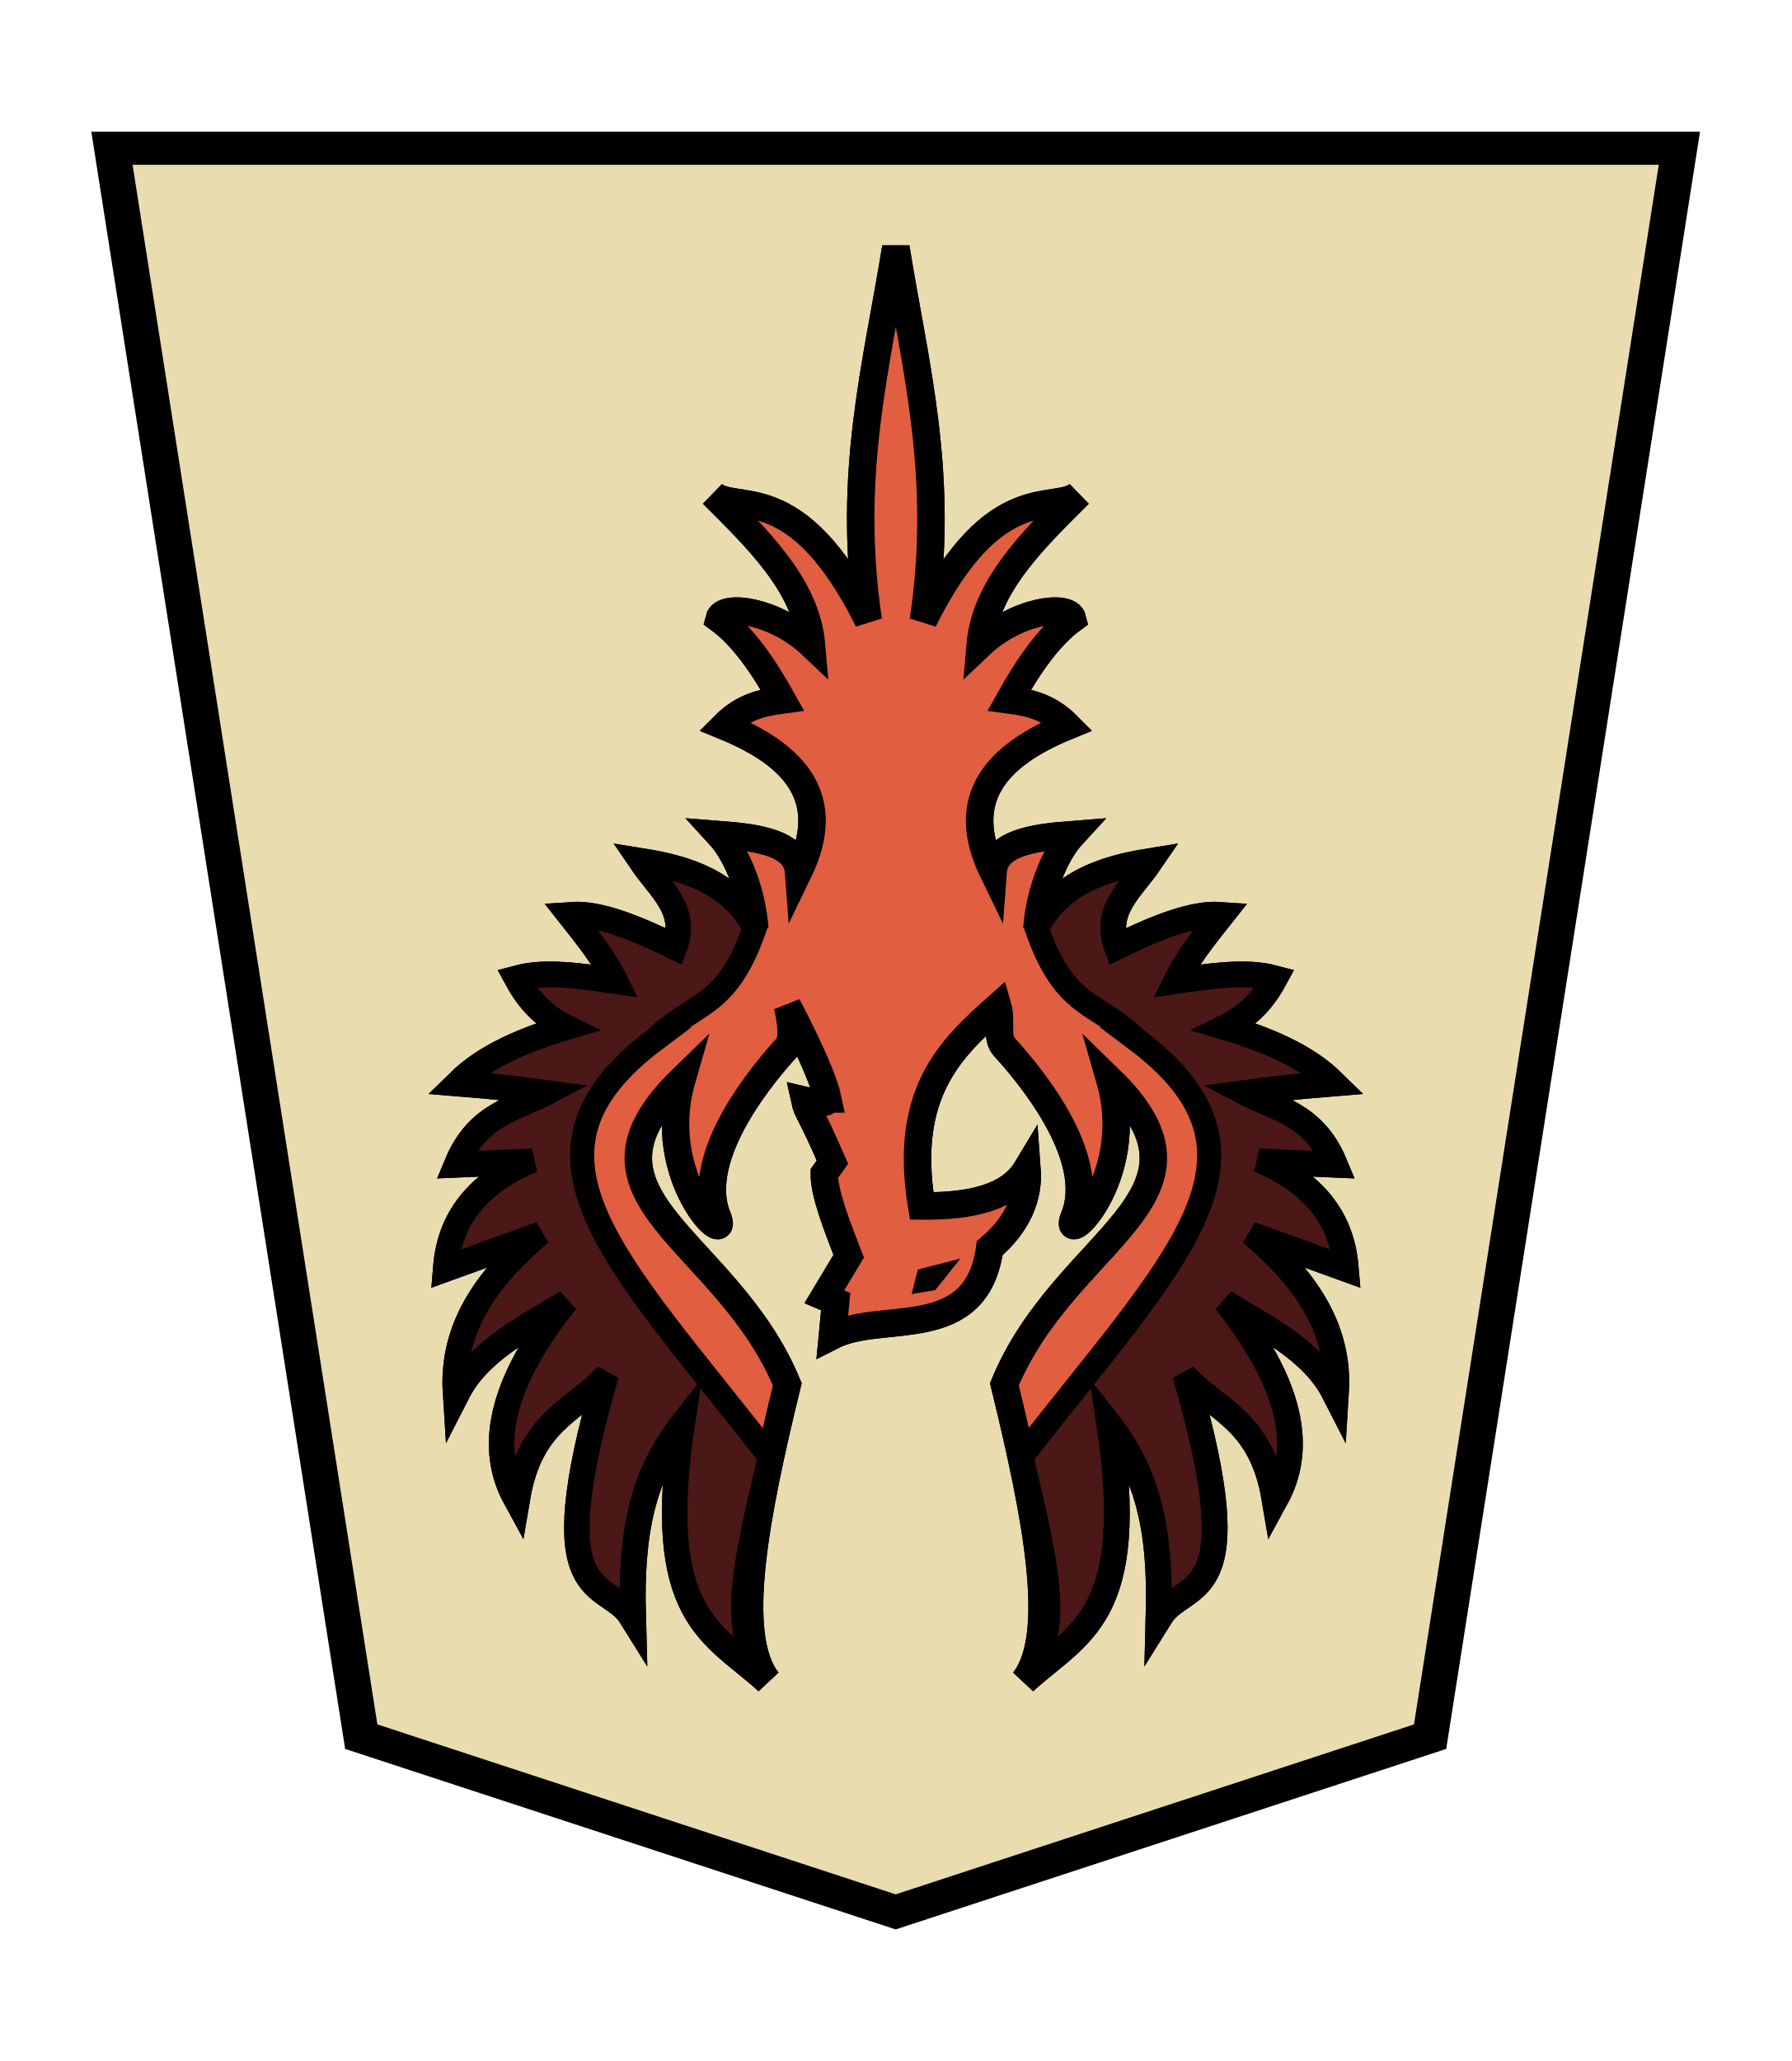
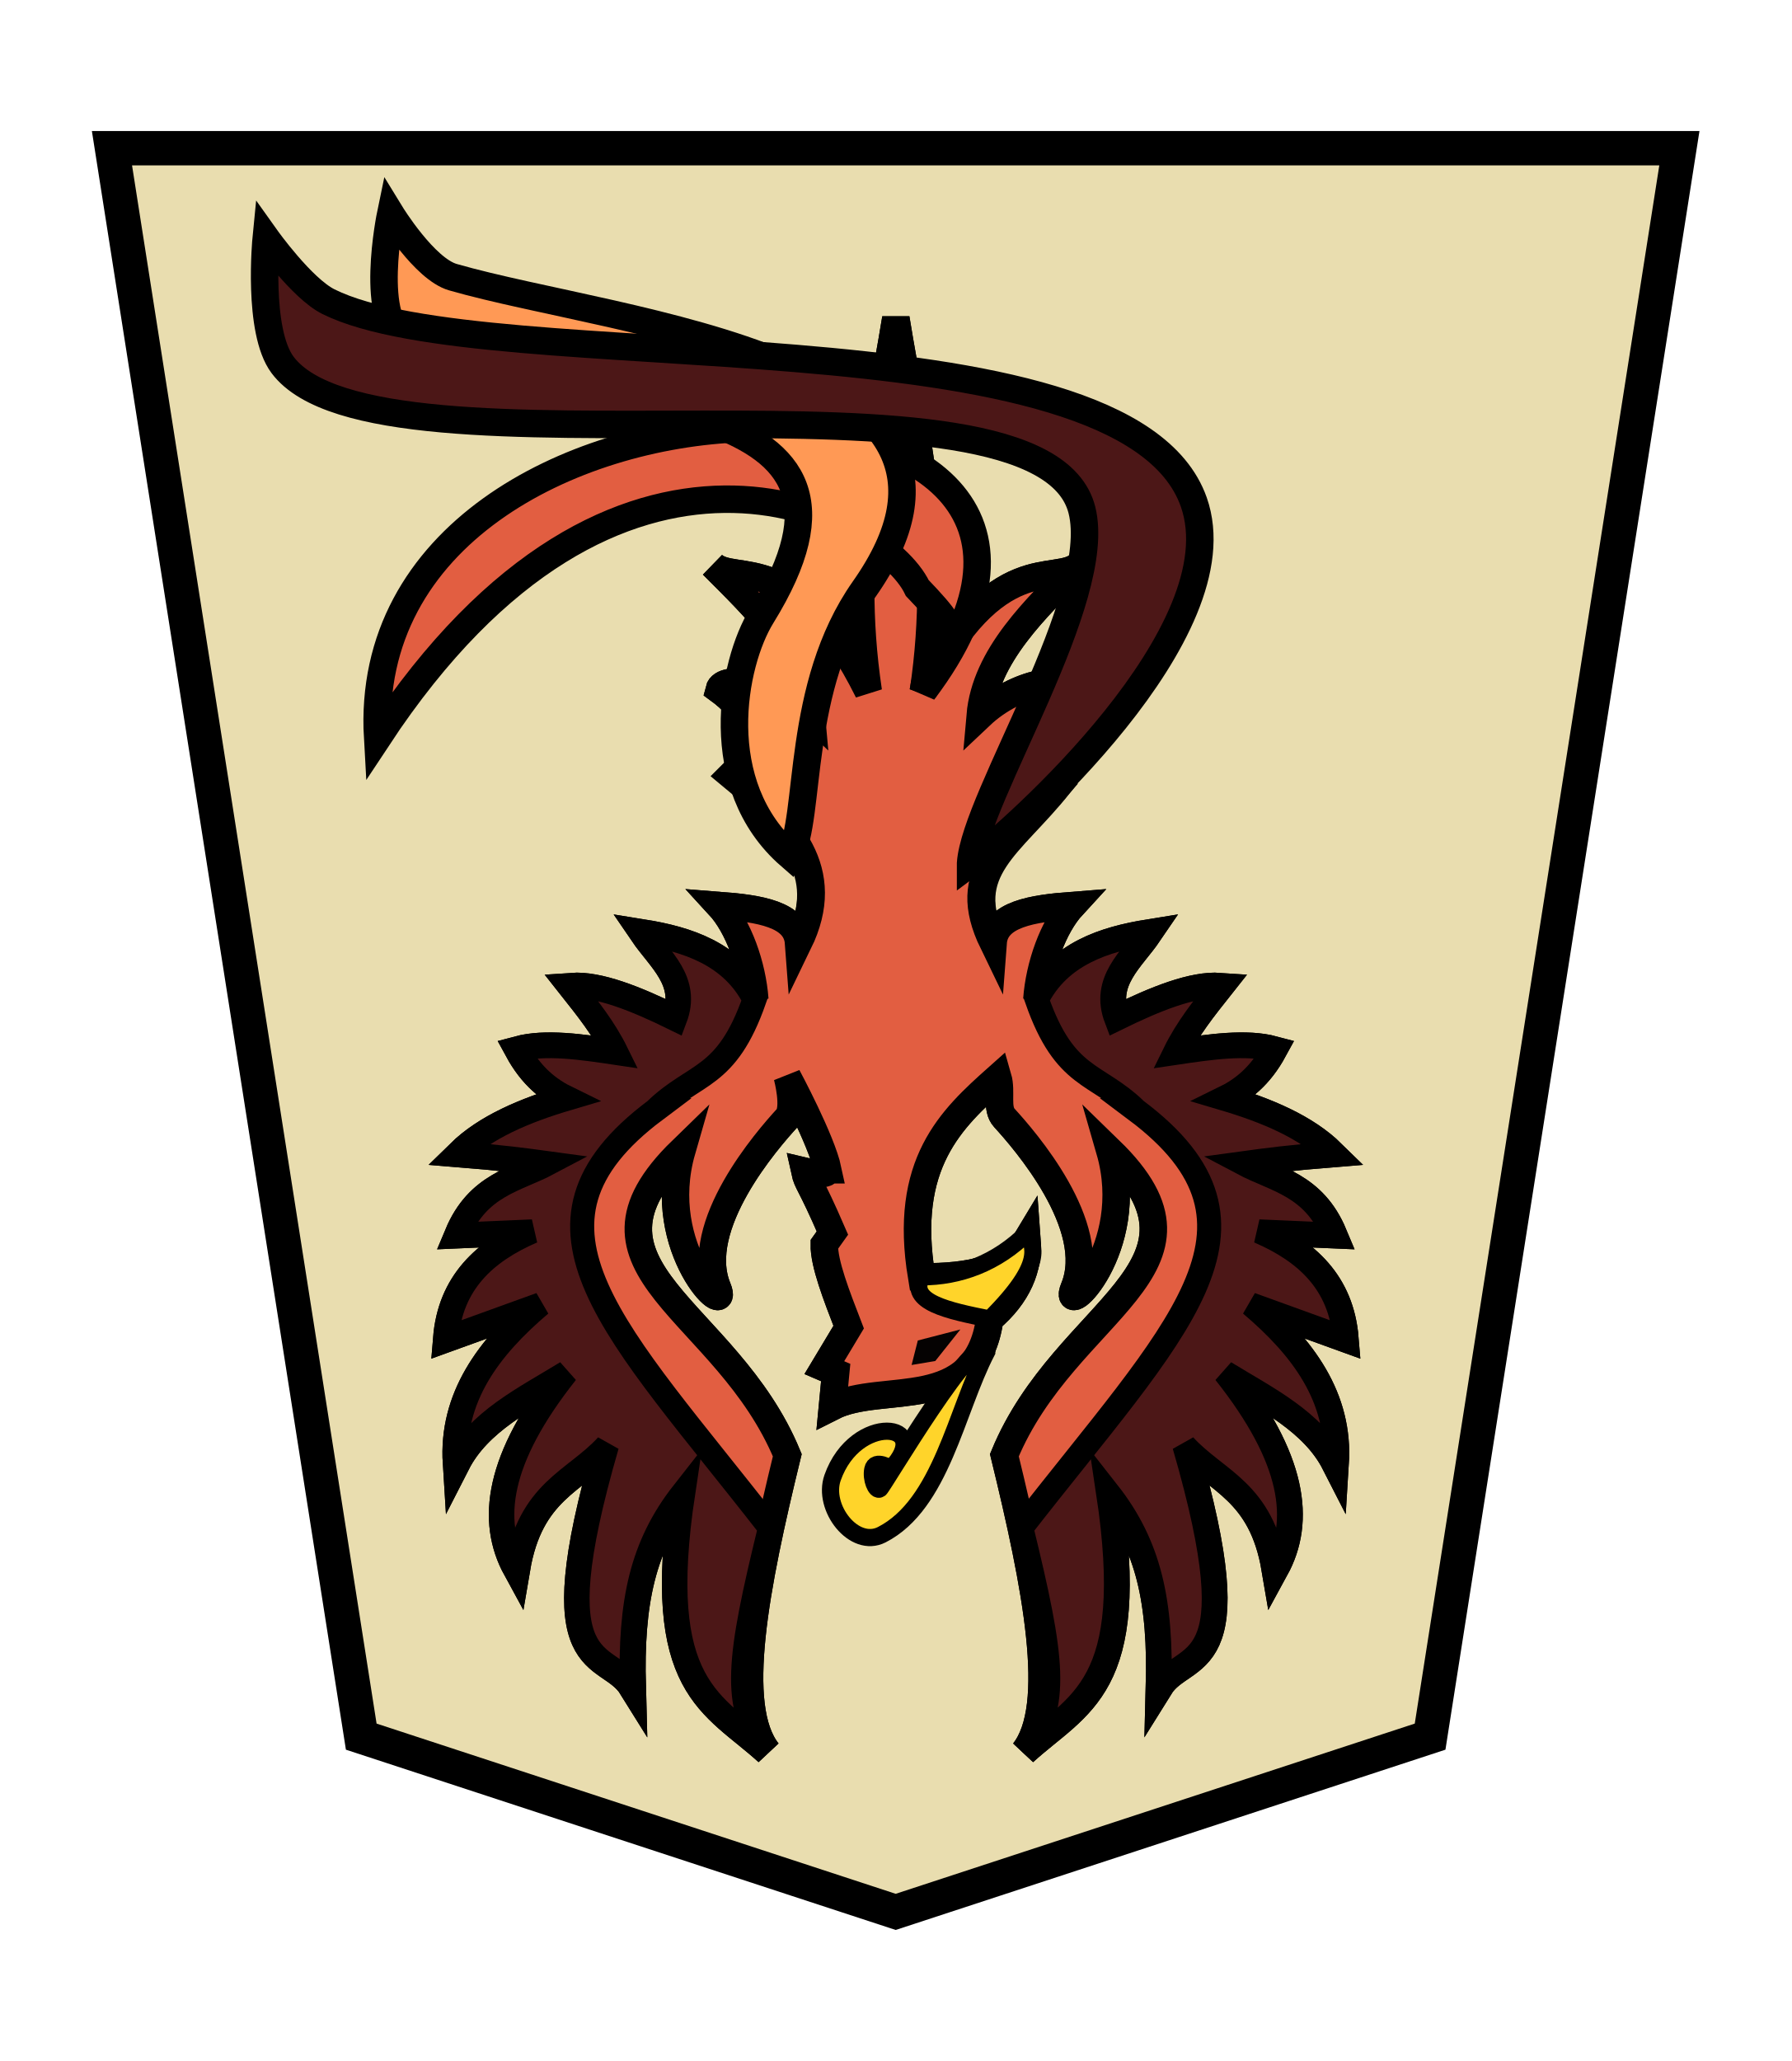
<svg xmlns="http://www.w3.org/2000/svg" id="svg1717" version="1.1" height="60" width="52.157">
  <defs id="defs1721" />
  <filter id="drop-shadow">
    <feGaussianBlur id="feGaussianBlur1692" stdDeviation="2" result="blur" in="SourceAlpha" />
    <feOffset id="feOffset1694" dy="2" dx="2" result="offsetBlur" />
    <feBlend id="feBlend1696" mode="normal" in2="offsetBlur" in="SourceGraphic" />
  </filter>
-   <g id="g4312" style="opacity:1" transform="matrix(-1.15,0,0,-1.15,52.75488,118.5836)">
-     <g transform="matrix(0.6,0,0,0.6,-0.2456695,-1.635138)" id="g4070" style="fill:#fff0d5;fill-opacity:0.976;stroke-width:1.449;stroke-miterlimit:4;stroke-dasharray:none">
-       <g style="opacity:1;fill:#fff0d5;fill-opacity:0.976;stroke-width:1.38;stroke-miterlimit:4;stroke-dasharray:none" transform="matrix(1.05,0,0,1.05,-3.226846,-10.4698)" id="g1884">
-         <g id="g1883" transform="matrix(1.051474,0,0,0.9741679,-0.4523082,4.444429)" style="fill:#fff0d5;fill-opacity:0.976;stroke-width:1.364;stroke-miterlimit:4;stroke-dasharray:none">
-           <g style="fill:#fff0d5;fill-opacity:0.976;stroke-width:0.88;stroke-miterlimit:4;stroke-dasharray:none" id="g55026" transform="matrix(1.55,0,0,1.55,57.57867,87.89309)" />
-           <g id="g1874" style="fill:#fff0d5;fill-opacity:0.976;stroke-width:1.364;stroke-miterlimit:4;stroke-dasharray:none">
-             <g id="g1867" style="fill:#fff0d5;fill-opacity:0.976;stroke-width:1.364;stroke-miterlimit:4;stroke-dasharray:none">
-               <g transform="matrix(1.55,0,0,1.55,56.60341,86.08186)" id="g5765-1" style="fill:#fff0d5;fill-opacity:0.976;stroke-width:0.88;stroke-miterlimit:4;stroke-dasharray:none">
-                 <path d="M -11.524,7.362 -24.702,12.025 -30.849,54.296 7.802,54.296 1.654,12.025 Z" id="path5763-5" style="fill:#e9ddaf;fill-opacity:1;stroke:#000000;stroke-width:0.88;stroke-miterlimit:4;stroke-dasharray:none" />
-               </g>
-             </g>
-           </g>
-         </g>
-         <g aria-label="王" style="font-style:normal;font-variant:normal;font-weight:normal;font-stretch:normal;font-size:26.667px;line-height:1.25;font-family:KaiTi;-inkscape-font-specification:KaiTi;letter-spacing:0px;word-spacing:0px;fill:#fff0d5;fill-opacity:0.976;stroke:none;stroke-width:0.859;stroke-miterlimit:4;stroke-dasharray:none" id="text5169-4" transform="matrix(1.605954,0,0,1.605954,-2.627492,77.21822)">
-           <g id="g1888" style="fill:#fff0d5;fill-opacity:0.976;stroke-width:0.859;stroke-miterlimit:4;stroke-dasharray:none" />
-         </g>
-       </g>
-     </g>
-     <g id="g1439" style="display:inline;stroke:#000000;stroke-width:0.8;stroke-miterlimit:4;stroke-dasharray:none" transform="matrix(0.6568744,0,0,0.6568744,-89.84551,-26.47646)">
-       <path id="path1330" d="m 174.716,154.937 c -0.061,-0.286 0.875,-0.062 0.875,-0.062 -0.105,-0.481 -0.197,-0.373 -1.062,-2.375 l 0.312,-0.438 c 0.016,-0.734 -0.467,-1.967 -0.938,-3.188 l 0.938,-1.562 -0.438,-0.188 0.125,-1.312 c -1.929,0.978 -5.551,-0.334 -6.062,3.375 -1.084,0.914 -1.52,1.982 -1.438,3.062 0.688,-1.146 2.214,-1.453 4.062,-1.438 0.724,4.37 -1.142,6.088 -2.938,7.688 -0.163,-0.563 0.082,-1.201 -0.25,-1.562 -0.756,-0.824 -3.678,-4.167 -2.688,-6.562 0.534,-1.292 -2.483,1.472 -1.375,5.312 -4.702,-4.569 1.716,-6.071 4.062,-11.75 -1.23,-5.037 -2.15,-9.687 -0.75,-11.438 -2.095,1.911 -4.388,2.446 -3.25,10 -1.609,-2.05 -2.066,-4.222 -1.978,-7.496 -0.95,1.529 -3.592,0.245 -0.96,9.309 -1.261,-1.375 -2.988,-1.726 -3.5,-4.75 -1.009,1.844 -0.713,4.221 1.938,7.562 -1.629,-0.997 -3.416,-1.867 -4.25,-3.5 -0.16,2.52 1.254,4.434 3.25,6.125 l -3.625,-1.312 c 0.173,2.12 1.478,3.334 3.312,4.125 l -2.875,-0.125 c 0.796,1.906 2.24,2.082 3.5,2.75 -0.914,0.125 -1.869,0.25 -3.438,0.375 1.014,0.995 2.51,1.628 4.188,2.125 -0.715,0.348 -1.388,0.864 -1.938,1.875 1.055,0.283 2.432,0.081 3.812,-0.125 -0.473,0.965 -1.115,1.76 -1.75,2.562 1.039,0.074 2.465,-0.496 4,-1.25 0.561,1.471 -0.567,2.308 -1.25,3.312 1.693,-0.273 3.434,-0.823 4.312,-2.562 -0.093,1.305 -0.626,2.812 -1.375,3.625 1.56,-0.12 2.979,-0.333 3.062,-1.438 1.362,2.803 -0.082,4.484 -2.875,5.625 0.75,0.756 1.5,0.898 2.25,1 -0.741,1.327 -1.53,2.462 -2.438,3.125 0.142,0.587 2.142,0.343 3.562,-1 -0.201,2.314 -2.152,4.148 -3.812,5.812 0.861,-0.812 3.229,0.704 6,-4.875 -0.842,5.629 0.333,9.846 1.062,14.375 0.73,-4.529 1.905,-8.746 1.062,-14.375 2.771,5.579 5.139,4.063 6,4.875 -1.661,-1.665 -3.612,-3.499 -3.812,-5.812 1.42,1.343 3.42,1.587 3.562,1 -0.907,-0.663 -1.696,-1.798 -2.438,-3.125 0.75,-0.102 1.5,-0.244 2.25,-1 -2.793,-1.141 -4.237,-2.822 -2.875,-5.625 0.083,1.104 1.503,1.318 3.062,1.438 -0.749,-0.813 -1.282,-2.32 -1.375,-3.625 0.879,1.74 2.619,2.29 4.312,2.562 -0.683,-1.004 -1.811,-1.842 -1.25,-3.312 1.535,0.754 2.961,1.324 4,1.25 -0.635,-0.803 -1.277,-1.598 -1.75,-2.562 1.38,0.205 2.758,0.408 3.812,0.125 -0.549,-1.011 -1.222,-1.527 -1.938,-1.875 1.677,-0.497 3.174,-1.13 4.188,-2.125 -1.568,-0.125 -2.524,-0.25 -3.438,-0.375 1.26,-0.668 2.704,-0.844 3.5,-2.75 l -2.875,0.125 c 1.834,-0.791 3.14,-2.005 3.312,-4.125 l -3.625,1.312 c 1.996,-1.691 3.41,-3.605 3.25,-6.125 -0.834,1.633 -2.621,2.503 -4.25,3.5 2.651,-3.341 2.946,-5.719 1.938,-7.562 -0.512,3.024 -2.239,3.375 -3.5,4.75 2.632,-9.063 -0.01,-7.78 -0.96,-9.309 0.089,3.274 -0.369,5.446 -1.978,7.496 1.138,-7.554 -1.155,-8.089 -3.25,-10 1.4,1.75 0.48,6.4 -0.75,11.438 2.347,5.679 8.764,7.181 4.062,11.75 1.108,-3.84 -1.909,-6.605 -1.375,-5.312 0.99,2.395 -1.932,5.739 -2.688,6.562 -0.332,0.361 0,1.594 0,1.594 0,0 -1.323,-2.461 -1.562,-3.594 z" style="fill:#e25e41;fill-opacity:1;stroke:#000000;stroke-width:1.059;stroke-linecap:butt;stroke-linejoin:miter;stroke-miterlimit:4;stroke-dasharray:none;stroke-opacity:1" />
-       <path id="path2280" d="m 174.716,154.937 c -0.061,-0.286 0.875,-0.062 0.875,-0.062 -0.105,-0.481 -0.197,-0.373 -1.062,-2.375 l 0.312,-0.438 c 0.016,-0.734 -0.467,-1.967 -0.938,-3.188 l 0.938,-1.562 -0.438,-0.188 0.125,-1.312 c -1.929,0.978 -5.551,-0.334 -6.062,3.375 -1.084,0.914 -1.52,1.982 -1.438,3.062 0.688,-1.146 2.214,-1.453 4.062,-1.438 0.724,4.37 -1.142,6.088 -2.938,7.688 -0.163,-0.563 0.082,-1.201 -0.25,-1.562 -0.756,-0.824 -3.678,-4.167 -2.688,-6.562 0.534,-1.292 -2.483,1.472 -1.375,5.312 -4.702,-4.569 1.716,-6.071 4.062,-11.75 -1.23,-5.037 -2.15,-9.687 -0.75,-11.438 -2.095,1.911 -4.388,2.446 -3.25,10 -1.609,-2.05 -2.066,-4.222 -1.978,-7.496 -0.95,1.529 -3.592,0.245 -0.96,9.309 -1.261,-1.375 -2.988,-1.726 -3.5,-4.75 -1.009,1.844 -0.713,4.221 1.938,7.562 -1.629,-0.997 -3.416,-1.867 -4.25,-3.5 -0.16,2.52 1.254,4.434 3.25,6.125 l -3.625,-1.312 c 0.173,2.12 1.478,3.334 3.312,4.125 l -2.875,-0.125 c 0.796,1.906 2.24,2.082 3.5,2.75 -0.914,0.125 -1.869,0.25 -3.438,0.375 1.014,0.995 2.51,1.628 4.188,2.125 -0.715,0.348 -1.388,0.864 -1.938,1.875 1.055,0.283 2.432,0.081 3.812,-0.125 -0.473,0.965 -1.115,1.76 -1.75,2.562 1.039,0.074 2.465,-0.496 4,-1.25 0.561,1.471 -0.567,2.308 -1.25,3.312 1.693,-0.273 3.434,-0.823 4.312,-2.562 -0.093,1.305 -0.626,2.812 -1.375,3.625 1.56,-0.12 2.979,-0.333 3.062,-1.438 1.362,2.803 -0.082,4.484 -2.875,5.625 0.75,0.756 1.5,0.898 2.25,1 -0.741,1.327 -1.53,2.462 -2.438,3.125 0.142,0.587 2.142,0.343 3.562,-1 -0.201,2.314 -2.152,4.148 -3.812,5.812 0.861,-0.812 3.229,0.704 6,-4.875 -0.842,5.629 0.333,9.846 1.062,14.375 0.73,-4.529 1.905,-8.746 1.062,-14.375 2.771,5.579 5.139,4.063 6,4.875 -1.661,-1.665 -3.612,-3.499 -3.812,-5.812 1.42,1.343 3.42,1.587 3.562,1 -0.907,-0.663 -1.696,-1.798 -2.438,-3.125 0.75,-0.102 1.5,-0.244 2.25,-1 -2.793,-1.141 -4.237,-2.822 -2.875,-5.625 0.083,1.104 1.503,1.318 3.062,1.438 -0.749,-0.813 -1.282,-2.32 -1.375,-3.625 0.879,1.74 2.619,2.29 4.312,2.562 -0.683,-1.004 -1.811,-1.842 -1.25,-3.312 1.535,0.754 2.961,1.324 4,1.25 -0.635,-0.803 -1.277,-1.598 -1.75,-2.562 1.38,0.205 2.758,0.408 3.812,0.125 -0.549,-1.011 -1.222,-1.527 -1.938,-1.875 1.677,-0.497 3.174,-1.13 4.188,-2.125 -1.568,-0.125 -2.524,-0.25 -3.438,-0.375 1.26,-0.668 2.704,-0.844 3.5,-2.75 l -2.875,0.125 c 1.834,-0.791 3.14,-2.005 3.312,-4.125 l -3.625,1.312 c 1.996,-1.691 3.41,-3.605 3.25,-6.125 -0.834,1.633 -2.621,2.503 -4.25,3.5 2.651,-3.341 2.946,-5.719 1.938,-7.562 -0.512,3.024 -2.239,3.375 -3.5,4.75 2.632,-9.063 -0.01,-7.78 -0.96,-9.309 0.089,3.274 -0.369,5.446 -1.978,7.496 1.138,-7.554 -1.155,-8.089 -3.25,-10 1.4,1.75 0.48,6.4 -0.75,11.438 2.347,5.679 8.764,7.181 4.062,11.75 1.108,-3.84 -1.909,-6.605 -1.375,-5.312 0.99,2.395 -1.932,5.739 -2.688,6.562 -0.332,0.361 0,1.594 0,1.594 0,0 -1.323,-2.461 -1.562,-3.594 z" style="fill:#e25e41;fill-opacity:1;stroke:#000000;stroke-width:1.059;stroke-linecap:butt;stroke-linejoin:miter;stroke-miterlimit:4;stroke-dasharray:none;stroke-opacity:1" />
-       <path id="path1337" d="m 170.564,147.568 -0.967,1.216 1.641,-0.425 0.24,-0.945 z" style="fill:#000000;fill-opacity:0.976;stroke:none;stroke-width:0.8;stroke-linecap:butt;stroke-linejoin:miter;stroke-miterlimit:4;stroke-dasharray:none;stroke-opacity:1" />
-       <path id="path2282" d="m 162.83,157.234 c -5.963,-4.469 -1.509,-8.47 4.419,-16.093 -1.23,-5.037 -1.495,-6.891 -0.096,-8.641 -2.095,1.911 -4.388,2.446 -3.25,10 -1.609,-2.05 -2.066,-4.222 -1.978,-7.496 -0.95,1.529 -3.592,0.245 -0.96,9.309 -1.261,-1.375 -2.988,-1.726 -3.5,-4.75 -1.009,1.844 -0.713,4.221 1.938,7.562 -1.629,-0.997 -3.416,-1.867 -4.25,-3.5 -0.16,2.52 1.254,4.434 3.25,6.125 l -3.625,-1.312 c 0.173,2.12 1.478,3.334 3.312,4.125 l -2.875,-0.125 c 0.796,1.906 2.24,2.082 3.5,2.75 -0.914,0.125 -1.869,0.25 -3.438,0.375 1.014,0.995 2.51,1.628 4.188,2.125 -0.715,0.348 -1.388,0.864 -1.938,1.875 1.055,0.283 2.432,0.081 3.812,-0.125 -0.473,0.965 -1.115,1.76 -1.75,2.562 1.039,0.074 2.465,-0.496 4,-1.25 0.561,1.471 -0.567,2.308 -1.25,3.312 1.693,-0.273 3.434,-0.823 4.312,-2.562 -1.084,-3.106 -2.284,-2.782 -3.824,-4.266 z" style="fill:#4c1717;fill-opacity:1;stroke:#000000;stroke-width:0.927;stroke-linecap:butt;stroke-linejoin:miter;stroke-miterlimit:4;stroke-dasharray:none;stroke-opacity:1" />
-       <path id="path2286" d="m 181.353,157.234 c 5.963,-4.469 1.509,-8.47 -4.419,-16.093 1.23,-5.037 1.495,-6.891 0.096,-8.641 2.095,1.911 4.388,2.446 3.25,10 1.609,-2.05 2.066,-4.222 1.978,-7.496 0.95,1.529 3.592,0.245 0.96,9.309 1.261,-1.375 2.988,-1.726 3.5,-4.75 1.009,1.844 0.713,4.221 -1.938,7.562 1.629,-0.997 3.416,-1.867 4.25,-3.5 0.16,2.52 -1.254,4.434 -3.25,6.125 l 3.625,-1.312 c -0.173,2.12 -1.478,3.334 -3.312,4.125 l 2.875,-0.125 c -0.796,1.906 -2.24,2.082 -3.5,2.75 0.914,0.125 1.869,0.25 3.438,0.375 -1.014,0.995 -2.51,1.628 -4.188,2.125 0.715,0.348 1.388,0.864 1.938,1.875 -1.055,0.283 -2.432,0.081 -3.812,-0.125 0.473,0.965 1.115,1.76 1.75,2.562 -1.039,0.074 -2.465,-0.496 -4,-1.25 -0.561,1.471 0.567,2.308 1.25,3.312 -1.693,-0.273 -3.434,-0.823 -4.312,-2.562 1.084,-3.106 2.284,-2.782 3.824,-4.266 z" style="fill:#4c1717;fill-opacity:1;stroke:#000000;stroke-width:0.927;stroke-linecap:butt;stroke-linejoin:miter;stroke-miterlimit:4;stroke-dasharray:none;stroke-opacity:1" />
-     </g>
+   <path d="M 26.079,55.659 10.518,50.557 3.26,4.315 48.897,4.315 41.639,50.557 Z" id="path5763-5-2" style="opacity:1;fill:#e9ddaf;fill-opacity:1;stroke:#000000;stroke-width:1;stroke-miterlimit:4;stroke-dasharray:none" />
+   <g id="g1439" style="display:inline;stroke:#000000;stroke-width:0.8;stroke-miterlimit:4;stroke-dasharray:none" transform="matrix(-0.7554055,0,0,-0.7554055,156.0772,151.0953)">
+     <path id="path1330" d="m 174.716,154.937 c -0.061,-0.286 0.875,-0.062 0.875,-0.062 -0.105,-0.481 -0.197,-0.373 -1.062,-2.375 l 0.312,-0.438 c 0.016,-0.734 -0.467,-1.967 -0.938,-3.188 l 0.938,-1.562 -0.438,-0.188 0.125,-1.312 c -1.929,0.978 -5.551,-0.334 -6.062,3.375 -1.084,0.914 -1.52,1.982 -1.438,3.062 0.688,-1.146 2.214,-1.453 4.062,-1.438 0.724,4.37 -1.142,6.088 -2.938,7.688 -0.163,-0.563 0.082,-1.201 -0.25,-1.562 -0.756,-0.824 -3.678,-4.167 -2.688,-6.562 0.534,-1.292 -2.483,1.472 -1.375,5.312 -4.702,-4.569 1.716,-6.071 4.062,-11.75 -1.23,-5.037 -2.15,-9.687 -0.75,-11.438 -2.095,1.911 -4.388,2.446 -3.25,10 -1.609,-2.05 -2.066,-4.222 -1.978,-7.496 -0.95,1.529 -3.592,0.245 -0.96,9.309 -1.261,-1.375 -2.988,-1.726 -3.5,-4.75 -1.009,1.844 -0.713,4.221 1.938,7.562 -1.629,-0.997 -3.416,-1.867 -4.25,-3.5 -0.16,2.52 1.254,4.434 3.25,6.125 l -3.625,-1.312 c 0.173,2.12 1.478,3.334 3.312,4.125 l -2.875,-0.125 c 0.796,1.906 2.24,2.082 3.5,2.75 -0.914,0.125 -1.869,0.25 -3.438,0.375 1.014,0.995 2.51,1.628 4.188,2.125 -0.715,0.348 -1.388,0.864 -1.938,1.875 1.055,0.283 2.432,0.081 3.812,-0.125 -0.473,0.965 -1.115,1.76 -1.75,2.562 1.039,0.074 2.465,-0.496 4,-1.25 0.561,1.471 -0.567,2.308 -1.25,3.312 1.693,-0.273 3.434,-0.823 4.312,-2.562 -0.093,1.305 -0.626,2.812 -1.375,3.625 1.56,-0.12 2.979,-0.333 3.062,-1.438 1.362,2.803 -0.677,3.74 -2.548,6.101 0.75,0.756 1.173,0.422 1.923,0.524 -0.741,1.327 -1.53,2.462 -2.438,3.125 0.142,0.587 2.142,0.343 3.562,-1 -0.201,2.314 -2.152,4.148 -3.812,5.812 0.861,-0.812 3.229,0.704 6,-4.875 -0.842,5.629 0.333,9.846 1.062,14.375 0.73,-4.529 1.905,-8.746 1.062,-14.375 2.771,5.579 5.139,4.063 6,4.875 -1.661,-1.665 -3.612,-3.499 -3.812,-5.812 1.42,1.343 3.42,1.587 3.562,1 -0.907,-0.663 -1.696,-1.798 -2.438,-3.125 0.75,-0.102 0.727,0.292 1.477,-0.465 -1.619,-1.907 -3.463,-3.357 -2.102,-6.16 0.083,1.104 1.503,1.318 3.062,1.438 -0.749,-0.813 -1.282,-2.32 -1.375,-3.625 0.879,1.74 2.619,2.29 4.312,2.562 -0.683,-1.004 -1.811,-1.842 -1.25,-3.312 1.535,0.754 2.961,1.324 4,1.25 -0.635,-0.803 -1.277,-1.598 -1.75,-2.562 1.38,0.205 2.758,0.408 3.812,0.125 -0.549,-1.011 -1.222,-1.527 -1.938,-1.875 1.677,-0.497 3.174,-1.13 4.188,-2.125 -1.568,-0.125 -2.524,-0.25 -3.438,-0.375 1.26,-0.668 2.704,-0.844 3.5,-2.75 l -2.875,0.125 c 1.834,-0.791 3.14,-2.005 3.312,-4.125 l -3.625,1.312 c 1.996,-1.691 3.41,-3.605 3.25,-6.125 -0.834,1.633 -2.621,2.503 -4.25,3.5 2.651,-3.341 2.946,-5.719 1.938,-7.562 -0.512,3.024 -2.239,3.375 -3.5,4.75 2.632,-9.063 -0.01,-7.78 -0.96,-9.309 0.089,3.274 -0.369,5.446 -1.978,7.496 1.138,-7.554 -1.155,-8.089 -3.25,-10 1.4,1.75 0.48,6.4 -0.75,11.438 2.347,5.679 8.764,7.181 4.062,11.75 1.108,-3.84 -1.909,-6.605 -1.375,-5.312 0.99,2.395 -1.932,5.739 -2.688,6.562 -0.332,0.361 0,1.594 0,1.594 0,0 -1.323,-2.461 -1.562,-3.594 z" style="fill:#e25e41;fill-opacity:1;stroke:#000000;stroke-width:1.059;stroke-linecap:butt;stroke-linejoin:miter;stroke-miterlimit:4;stroke-dasharray:none;stroke-opacity:1" />
+     <path id="path2280" d="m 174.716,154.937 c -0.061,-0.286 0.875,-0.062 0.875,-0.062 -0.105,-0.481 -0.197,-0.373 -1.062,-2.375 l 0.312,-0.438 c 0.016,-0.734 -0.467,-1.967 -0.938,-3.188 l 0.938,-1.562 -0.438,-0.188 0.125,-1.312 c -1.929,0.978 -5.551,-0.334 -6.062,3.375 -1.084,0.914 -1.52,1.982 -1.438,3.062 0.688,-1.146 2.214,-1.453 4.062,-1.438 0.724,4.37 -1.142,6.088 -2.938,7.688 -0.163,-0.563 0.082,-1.201 -0.25,-1.562 -0.756,-0.824 -3.678,-4.167 -2.688,-6.562 0.534,-1.292 -2.483,1.472 -1.375,5.312 -4.702,-4.569 1.716,-6.071 4.062,-11.75 -1.23,-5.037 -2.15,-9.687 -0.75,-11.438 -2.095,1.911 -4.388,2.446 -3.25,10 -1.609,-2.05 -2.066,-4.222 -1.978,-7.496 -0.95,1.529 -3.592,0.245 -0.96,9.309 -1.261,-1.375 -2.988,-1.726 -3.5,-4.75 -1.009,1.844 -0.713,4.221 1.938,7.562 -1.629,-0.997 -3.416,-1.867 -4.25,-3.5 -0.16,2.52 1.254,4.434 3.25,6.125 l -3.625,-1.312 c 0.173,2.12 1.478,3.334 3.312,4.125 l -2.875,-0.125 c 0.796,1.906 2.24,2.082 3.5,2.75 -0.914,0.125 -1.869,0.25 -3.438,0.375 1.014,0.995 2.51,1.628 4.188,2.125 -0.715,0.348 -1.388,0.864 -1.938,1.875 1.055,0.283 2.432,0.081 3.812,-0.125 -0.473,0.965 -1.115,1.76 -1.75,2.562 1.039,0.074 2.465,-0.496 4,-1.25 0.561,1.471 -0.567,2.308 -1.25,3.312 1.693,-0.273 3.434,-0.823 4.312,-2.562 -0.093,1.305 -0.626,2.812 -1.375,3.625 1.56,-0.12 2.979,-0.333 3.062,-1.438 1.362,2.803 -0.514,3.71 -2.548,6.101 0.75,0.756 1.173,0.422 1.923,0.524 -0.741,1.327 -1.53,2.462 -2.438,3.125 0.142,0.587 2.142,0.343 3.562,-1 -0.201,2.314 -2.152,4.148 -3.812,5.812 0.861,-0.812 3.229,0.704 6,-4.875 -0.842,5.629 0.333,9.846 1.062,14.375 0.73,-4.529 1.905,-8.746 1.062,-14.375 2.771,5.579 5.139,4.063 6,4.875 -1.661,-1.665 -3.612,-3.499 -3.812,-5.812 1.42,1.343 3.42,1.587 3.562,1 -0.907,-0.663 -1.696,-1.798 -2.438,-3.125 0.75,-0.102 1.232,0.589 1.982,-0.167 -2.274,-1.877 -3.969,-3.655 -2.607,-6.458 0.083,1.104 1.503,1.318 3.062,1.438 -0.749,-0.813 -1.282,-2.32 -1.375,-3.625 0.879,1.74 2.619,2.29 4.312,2.562 -0.683,-1.004 -1.811,-1.842 -1.25,-3.312 1.535,0.754 2.961,1.324 4,1.25 -0.635,-0.803 -1.277,-1.598 -1.75,-2.562 1.38,0.205 2.758,0.408 3.812,0.125 -0.549,-1.011 -1.222,-1.527 -1.938,-1.875 1.677,-0.497 3.174,-1.13 4.188,-2.125 -1.568,-0.125 -2.524,-0.25 -3.438,-0.375 1.26,-0.668 2.704,-0.844 3.5,-2.75 l -2.875,0.125 c 1.834,-0.791 3.14,-2.005 3.312,-4.125 l -3.625,1.312 c 1.996,-1.691 3.41,-3.605 3.25,-6.125 -0.834,1.633 -2.621,2.503 -4.25,3.5 2.651,-3.341 2.946,-5.719 1.938,-7.562 -0.512,3.024 -2.239,3.375 -3.5,4.75 2.632,-9.063 -0.01,-7.78 -0.96,-9.309 0.089,3.274 -0.369,5.446 -1.978,7.496 1.138,-7.554 -1.155,-8.089 -3.25,-10 1.4,1.75 0.48,6.4 -0.75,11.438 2.347,5.679 8.764,7.181 4.062,11.75 1.108,-3.84 -1.909,-6.605 -1.375,-5.312 0.99,2.395 -1.932,5.739 -2.688,6.562 -0.332,0.361 0,1.594 0,1.594 0,0 -1.323,-2.461 -1.562,-3.594 z" style="fill:#e25e41;fill-opacity:1;stroke:#000000;stroke-width:1.059;stroke-linecap:butt;stroke-linejoin:miter;stroke-miterlimit:4;stroke-dasharray:none;stroke-opacity:1" />
+     <path id="path1337" d="m 170.564,147.568 -0.967,1.216 1.641,-0.425 0.24,-0.945 z" style="fill:#000000;fill-opacity:0.976;stroke:none;stroke-width:0.8;stroke-linecap:butt;stroke-linejoin:miter;stroke-miterlimit:4;stroke-dasharray:none;stroke-opacity:1" />
+     <path id="path2282" d="m 162.83,157.234 c -5.963,-4.469 -1.509,-8.47 4.419,-16.093 -1.23,-5.037 -1.495,-6.891 -0.096,-8.641 -2.095,1.911 -4.388,2.446 -3.25,10 -1.609,-2.05 -2.066,-4.222 -1.978,-7.496 -0.95,1.529 -3.592,0.245 -0.96,9.309 -1.261,-1.375 -2.988,-1.726 -3.5,-4.75 -1.009,1.844 -0.713,4.221 1.938,7.562 -1.629,-0.997 -3.416,-1.867 -4.25,-3.5 -0.16,2.52 1.254,4.434 3.25,6.125 l -3.625,-1.312 c 0.173,2.12 1.478,3.334 3.312,4.125 l -2.875,-0.125 c 0.796,1.906 2.24,2.082 3.5,2.75 -0.914,0.125 -1.869,0.25 -3.438,0.375 1.014,0.995 2.51,1.628 4.188,2.125 -0.715,0.348 -1.388,0.864 -1.938,1.875 1.055,0.283 2.432,0.081 3.812,-0.125 -0.473,0.965 -1.115,1.76 -1.75,2.562 1.039,0.074 2.465,-0.496 4,-1.25 0.561,1.471 -0.567,2.308 -1.25,3.312 1.693,-0.273 3.434,-0.823 4.312,-2.562 -1.084,-3.106 -2.284,-2.782 -3.824,-4.266 z" style="fill:#4c1717;fill-opacity:1;stroke:#000000;stroke-width:0.927;stroke-linecap:butt;stroke-linejoin:miter;stroke-miterlimit:4;stroke-dasharray:none;stroke-opacity:1" />
+     <path id="path2286" d="m 181.353,157.234 c 5.963,-4.469 1.509,-8.47 -4.419,-16.093 1.23,-5.037 1.495,-6.891 0.096,-8.641 2.095,1.911 4.388,2.446 3.25,10 1.609,-2.05 2.066,-4.222 1.978,-7.496 0.95,1.529 3.592,0.245 0.96,9.309 1.261,-1.375 2.988,-1.726 3.5,-4.75 1.009,1.844 0.713,4.221 -1.938,7.562 1.629,-0.997 3.416,-1.867 4.25,-3.5 0.16,2.52 -1.254,4.434 -3.25,6.125 l 3.625,-1.312 c -0.173,2.12 -1.478,3.334 -3.312,4.125 l 2.875,-0.125 c -0.796,1.906 -2.24,2.082 -3.5,2.75 0.914,0.125 1.869,0.25 3.438,0.375 -1.014,0.995 -2.51,1.628 -4.188,2.125 0.715,0.348 1.388,0.864 1.938,1.875 -1.055,0.283 -2.432,0.081 -3.812,-0.125 0.473,0.965 1.115,1.76 1.75,2.562 -1.039,0.074 -2.465,-0.496 -4,-1.25 -0.561,1.471 0.567,2.308 1.25,3.312 -1.693,-0.273 -3.434,-0.823 -4.312,-2.562 1.084,-3.106 2.284,-2.782 3.824,-4.266 z" style="fill:#4c1717;fill-opacity:1;stroke:#000000;stroke-width:0.927;stroke-linecap:butt;stroke-linejoin:miter;stroke-miterlimit:4;stroke-dasharray:none;stroke-opacity:1" />
  </g>
+   <path style="fill:#e25e41;fill-opacity:1;stroke:#000000;stroke-width:0.8;stroke-linecap:butt;stroke-linejoin:miter;stroke-miterlimit:4;stroke-dasharray:none;stroke-opacity:1" d="M 26.881,20.127 C 34.771,9.691 10.319,9.703 10.995,21.479 c 6.978,-10.585 14.703,-6.485 15.713,-4.36 1.73,1.807 0.523,0.926 0.173,3.008 z" id="path6658" />
+   <path style="fill:#ff9955;fill-opacity:1;stroke:#000000;stroke-width:0.8;stroke-linecap:butt;stroke-linejoin:miter;stroke-miterlimit:4;stroke-dasharray:none;stroke-opacity:1" d="m 22.999,24.909 c 0.63,-1.11 0.156,-4.909 2.16,-7.754 4.755,-6.748 -7.101,-7.685 -11.972,-9.086 -0.828,-0.238 -1.811,-1.843 -1.811,-1.843 0,0 -0.671,3.219 0.477,3.686 5.727,2.333 14.451,1.345 10.321,8.021 -0.851,1.376 -1.529,4.924 0.825,6.976 z" id="path6668" />
+   <path style="fill:#4c1717;fill-opacity:1;stroke:#000000;stroke-width:0.8;stroke-linecap:butt;stroke-linejoin:miter;stroke-miterlimit:4;stroke-dasharray:none;stroke-opacity:1" d="m 28.26,25.131 c 1.224,-0.905 7.834,-6.736 6.497,-10.518 C 32.742,8.912 14.244,11.113 9.563,8.782 8.791,8.398 7.751,6.938 7.751,6.938 c 0,0 -0.266,2.695 0.477,3.686 2.802,3.739 22.08,-0.538 23.274,4.227 0.65,2.594 -3.108,8.352 -3.242,10.279 z" id="path6656" />
+   <path style="fill:#ffd42a;fill-opacity:1;stroke:#000000;stroke-width:0.5;stroke-linecap:butt;stroke-linejoin:miter;stroke-miterlimit:4;stroke-dasharray:none;stroke-opacity:1" d="m 28.73,39.351 c -0.897,1.727 -1.328,4.444 -3.056,5.327 -0.807,0.413 -1.739,-0.786 -1.433,-1.657 0.668,-1.9 2.988,-1.628 1.697,-0.265 0,0 -0.459,-0.302 -0.526,0.021 -0.058,0.28 0.094,0.638 0.202,0.57 0.1,-0.063 2.854,-4.774 3.116,-3.997 z" id="path6670" />
+   <path style="fill:#ffd42a;stroke:#000000;stroke-width:0.5;stroke-linecap:butt;stroke-linejoin:miter;stroke-miterlimit:4;stroke-dasharray:none;stroke-opacity:1" d="m 28.817,38.399 c 1.657,-1.654 1.245,-2.098 1.118,-2.536 -0.917,0.923 -2.016,1.31 -3.101,1.308 -0.406,0.737 0.773,0.987 1.983,1.228 z" id="path6674" />
</svg>
